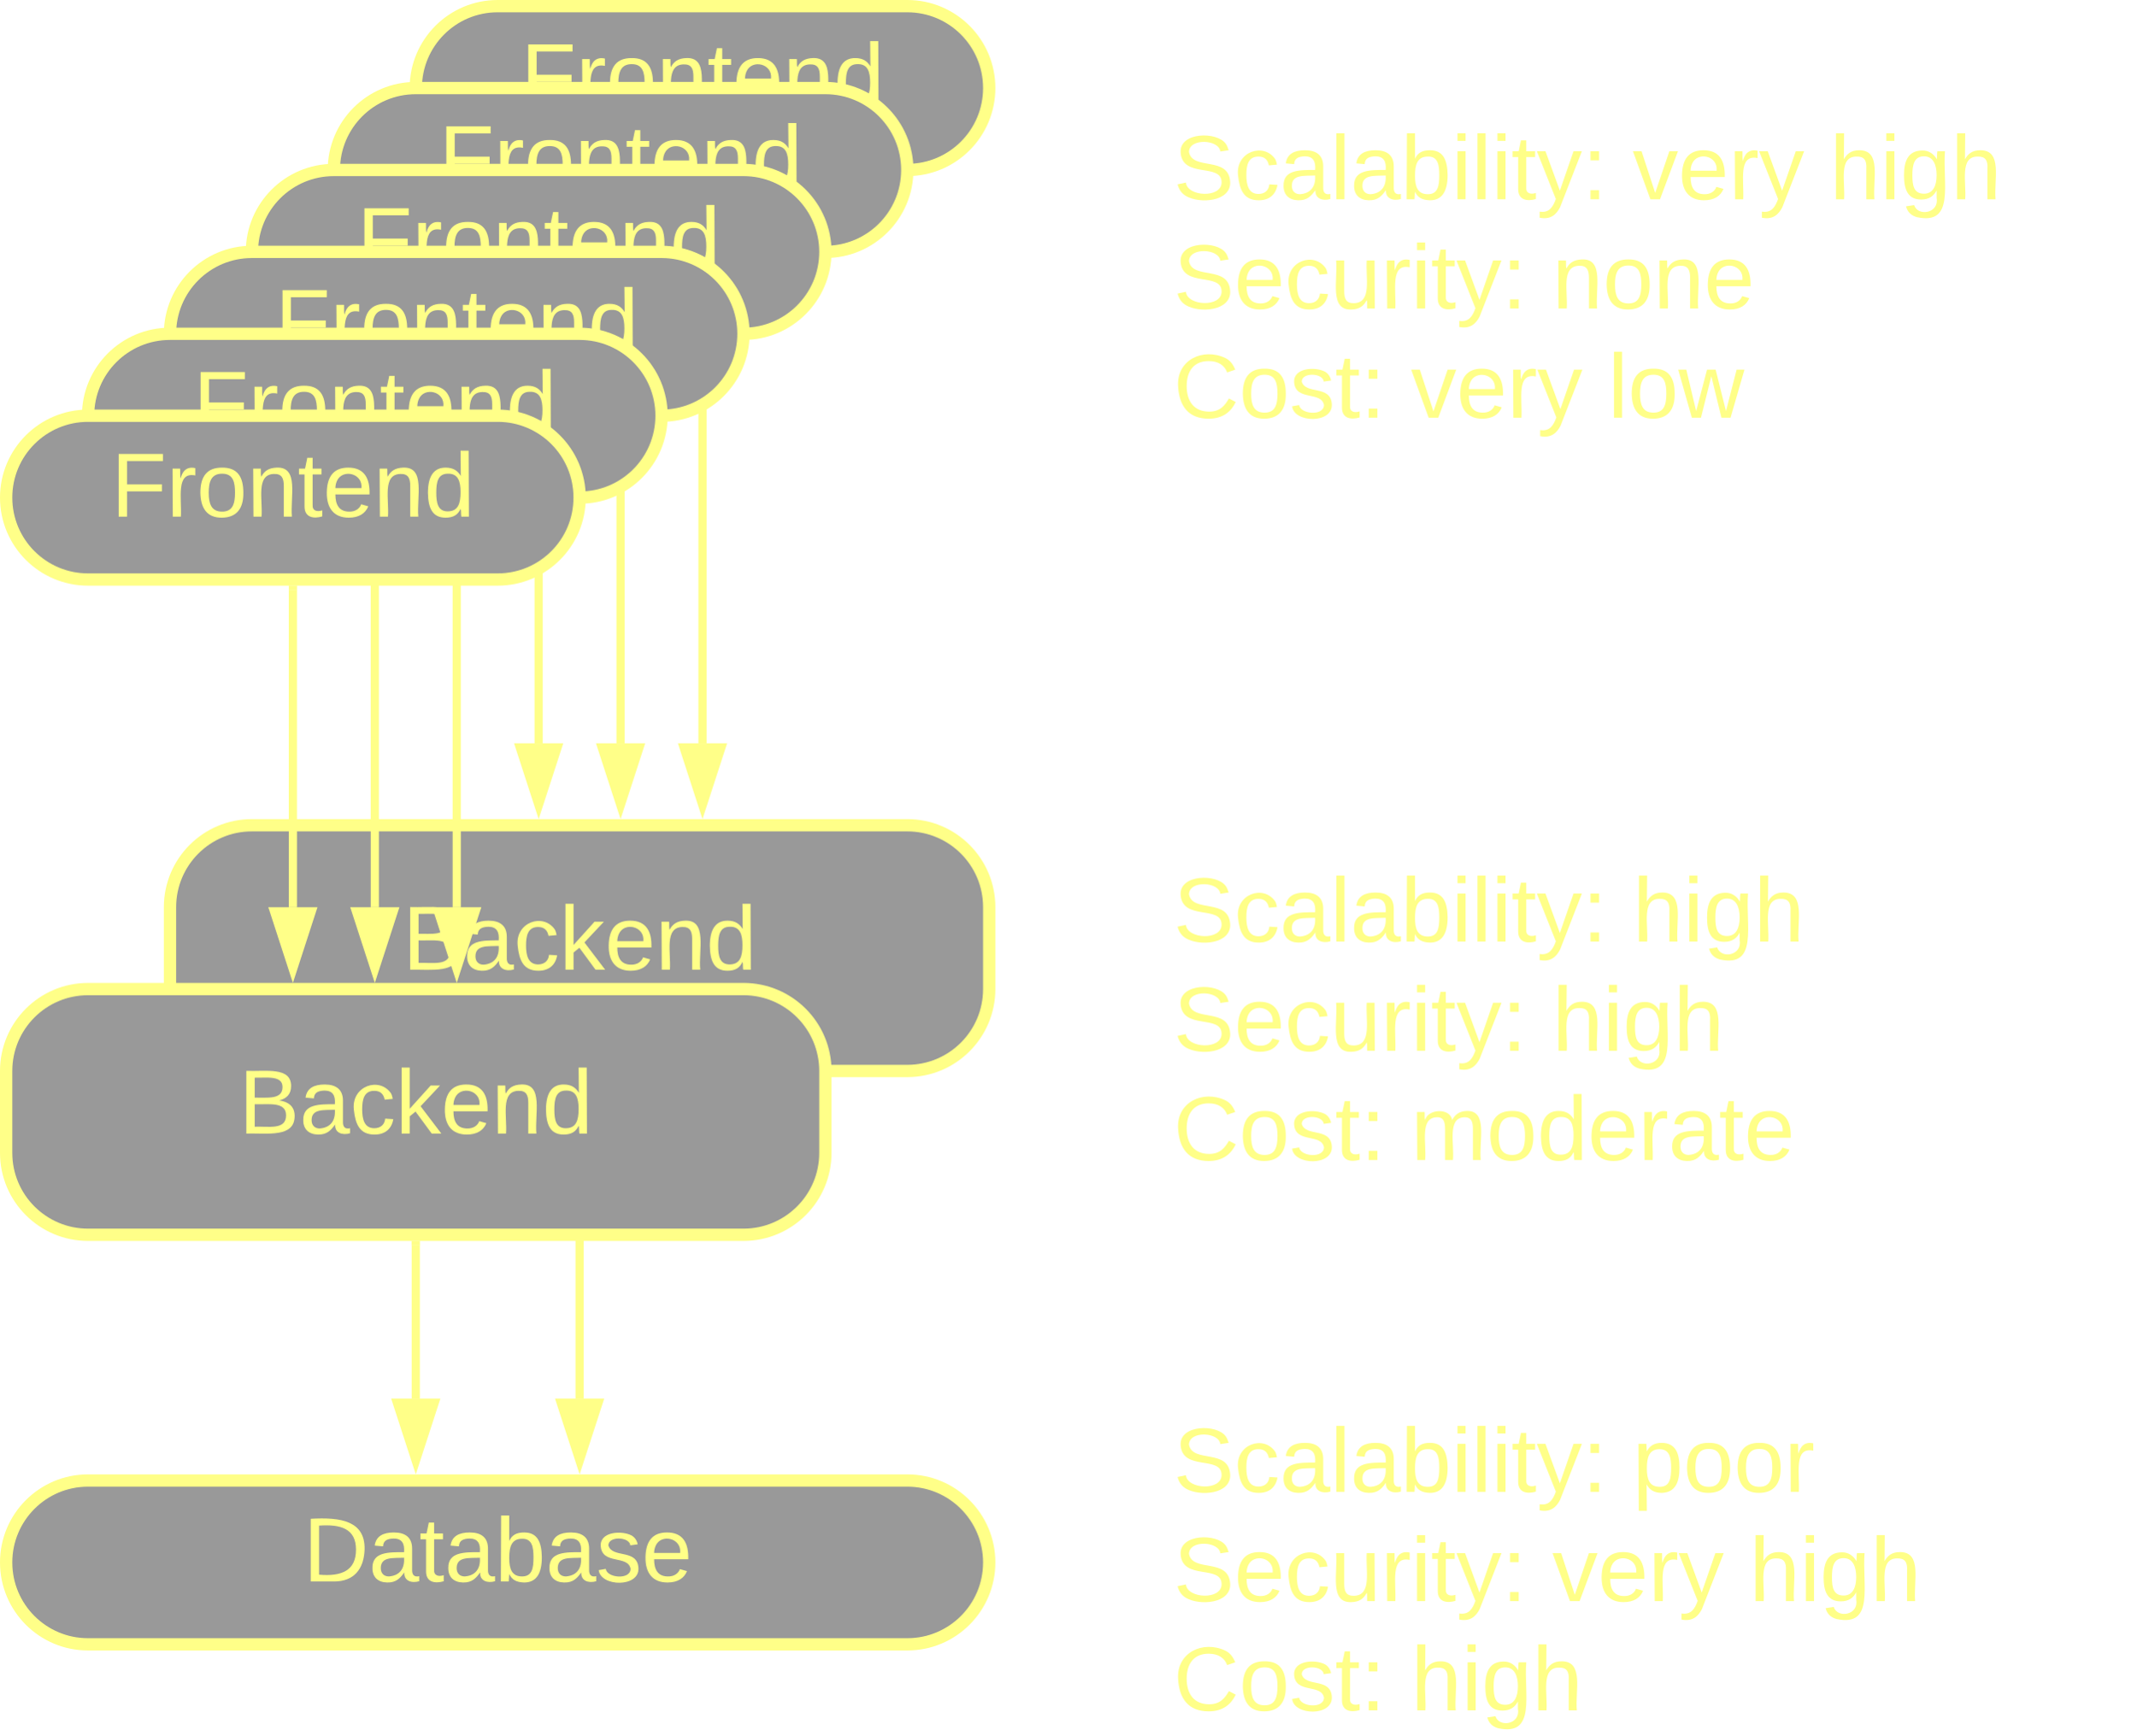
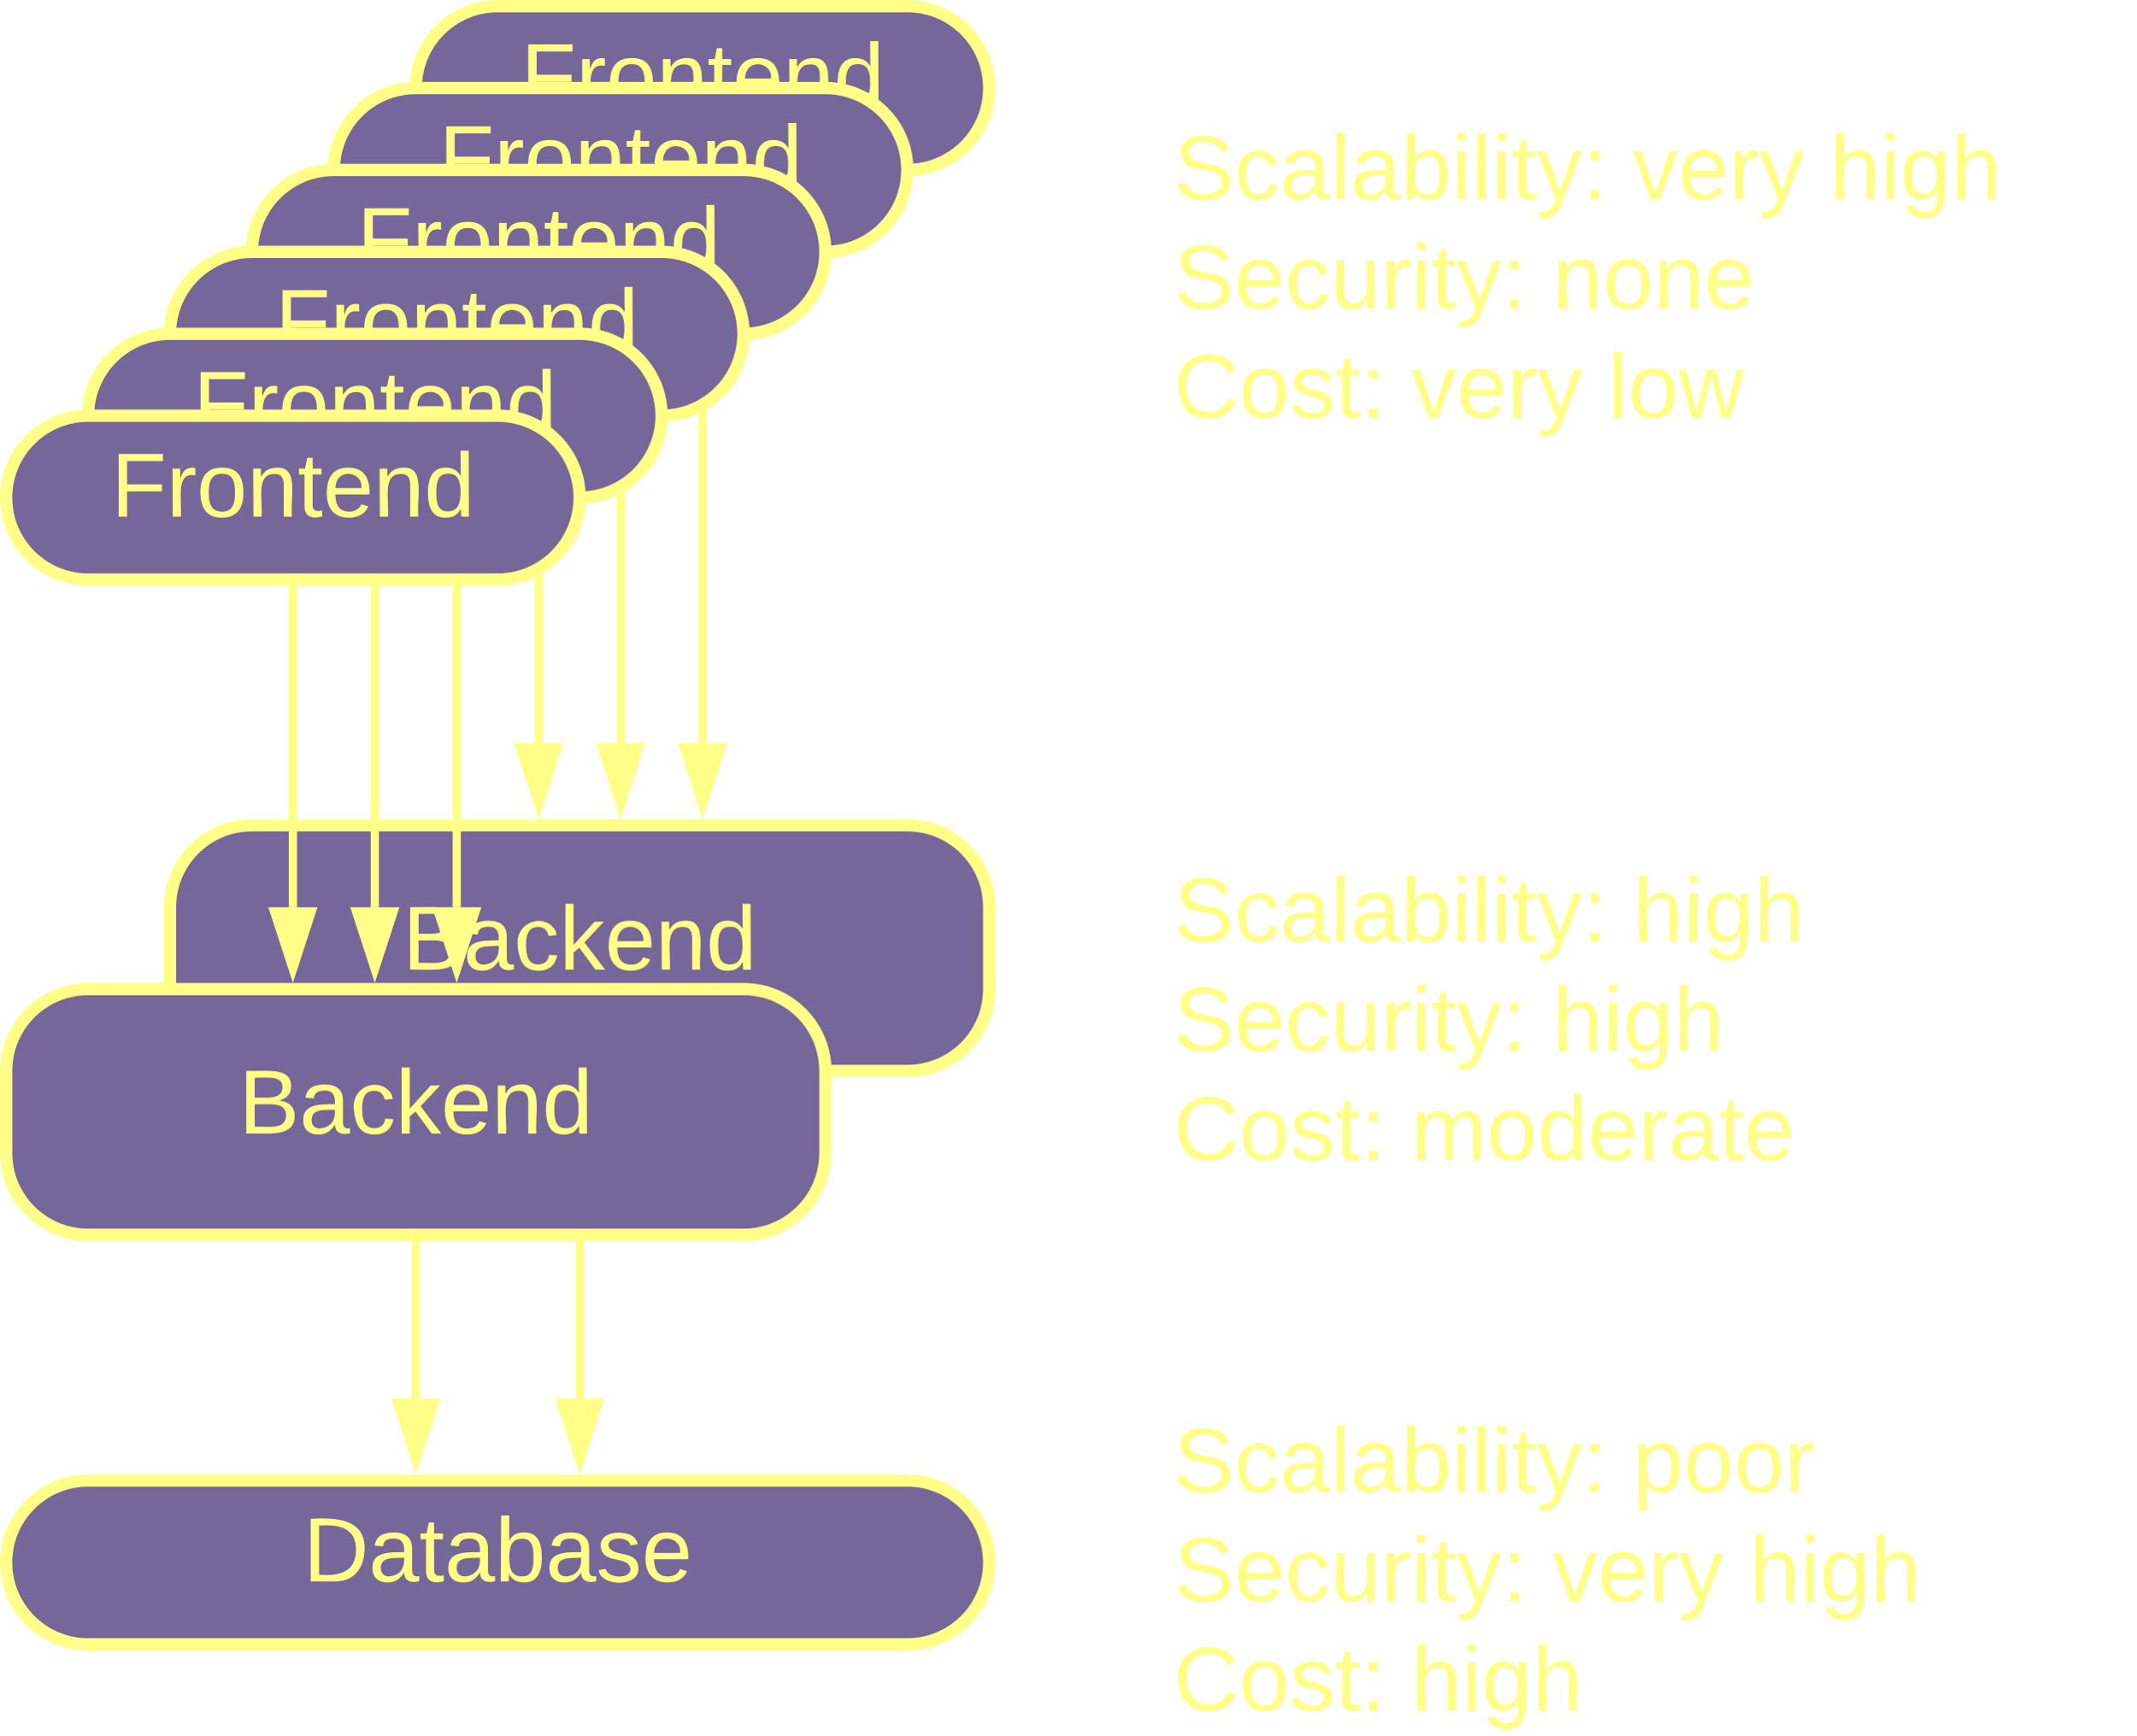
<svg xmlns="http://www.w3.org/2000/svg" xmlns:ns1="lucid" xmlns:xlink="http://www.w3.org/1999/xlink" width="521.5" height="423.83">
  <g transform="translate(-278.5 -418.5)" ns1:page-tab-id="0_0">
-     <path d="M320 640a20 20 0 0 1 20-20h160a20 20 0 0 1 20 20v20a20 20 0 0 1-20 20H340a20 20 0 0 1-20-20z" stroke="#ff8" stroke-width="3" fill="#999" />
+     <path d="M320 640a20 20 0 0 1 20-20h160a20 20 0 0 1 20 20v20a20 20 0 0 1-20 20H340a20 20 0 0 1-20-20z" stroke="#ff8" stroke-width="3" fill="#769" />
    <use xlink:href="#a" transform="matrix(1,0,0,1,325,625) translate(51.79012 30.27778)" />
    <path d="M350 640v-77.5" stroke="#ff8" stroke-width="2" fill="none" />
    <path d="M350 655.26L345.37 641h9.26z" stroke="#ff8" stroke-width="2" fill="#ff8" />
    <path d="M350.98 562.53h-1.96v-1.03h1.96z" stroke="#ff8" stroke-width=".05" fill="#ff8" />
    <path d="M370 640v-97.5" stroke="#ff8" stroke-width="2" fill="none" />
    <path d="M370 655.26L365.37 641h9.26z" stroke="#ff8" stroke-width="2" fill="#ff8" />
    <path d="M370.98 542.53h-1.96v-1.03h1.96z" stroke="#ff8" stroke-width=".05" fill="#ff8" />
    <path d="M390 640V522.5" stroke="#ff8" stroke-width="2" fill="none" />
    <path d="M390 655.26L385.37 641h9.26z" stroke="#ff8" stroke-width="2" fill="#ff8" />
    <path d="M390.98 522.53h-1.96v-1.03h1.96z" stroke="#ff8" stroke-width=".05" fill="#ff8" />
    <path d="M410 600v-97.5" stroke="#ff8" stroke-width="2" fill="none" />
    <path d="M410 615.26L405.37 601h9.26z" stroke="#ff8" stroke-width="2" fill="#ff8" />
    <path d="M410.98 502.53h-1.96v-1.03h1.96z" stroke="#ff8" stroke-width=".05" fill="#ff8" />
    <path d="M430 600V482.5" stroke="#ff8" stroke-width="2" fill="none" />
    <path d="M430 615.26L425.37 601h9.26z" stroke="#ff8" stroke-width="2" fill="#ff8" />
    <path d="M430.98 482.53h-1.96v-1.03h1.96z" stroke="#ff8" stroke-width=".05" fill="#ff8" />
    <path d="M450 600V462.5" stroke="#ff8" stroke-width="2" fill="none" />
    <path d="M450 615.26L445.37 601h9.26z" stroke="#ff8" stroke-width="2" fill="#ff8" />
    <path d="M450.98 462.53h-1.96v-1.03h1.96z" stroke="#ff8" stroke-width=".05" fill="#ff8" />
-     <path d="M280 800a20 20 0 0 1 20-20h200a20 20 0 0 1 20 20 20 20 0 0 1-20 20H300a20 20 0 0 1-20-20z" stroke="#ff8" stroke-width="3" fill="#999" />
+     <path d="M280 800a20 20 0 0 1 20-20h200a20 20 0 0 1 20 20 20 20 0 0 1-20 20H300a20 20 0 0 1-20-20z" stroke="#ff8" stroke-width="3" fill="#769" />
    <use xlink:href="#b" transform="matrix(1,0,0,1,285,785) translate(67.505 19.65278)" />
    <path d="M420 760v-77.5" stroke="#ff8" stroke-width="2" fill="none" />
    <path d="M420 775.26L415.37 761h9.26z" stroke="#ff8" stroke-width="2" fill="#ff8" />
    <path d="M420.98 682.53h-1.96v-1.03h1.96z" stroke="#ff8" stroke-width=".05" fill="#ff8" />
-     <path d="M280 680a20 20 0 0 1 20-20h160a20 20 0 0 1 20 20v20a20 20 0 0 1-20 20H300a20 20 0 0 1-20-20z" stroke="#ff8" stroke-width="3" fill="#999" />
+     <path d="M280 680a20 20 0 0 1 20-20h160a20 20 0 0 1 20 20v20a20 20 0 0 1-20 20H300a20 20 0 0 1-20-20z" stroke="#ff8" stroke-width="3" fill="#769" />
    <use xlink:href="#a" transform="matrix(1,0,0,1,285,665) translate(51.79012 30.27778)" />
    <path d="M380 760v-37.5" stroke="#ff8" stroke-width="2" fill="none" />
    <path d="M380 775.26L375.37 761h9.26z" stroke="#ff8" stroke-width="2" fill="#ff8" />
    <path d="M380.98 722.53h-1.96v-1.03h1.96z" stroke="#ff8" stroke-width=".05" fill="#ff8" />
-     <path d="M380 440a20 20 0 0 1 20-20h100a20 20 0 0 1 20 20 20 20 0 0 1-20 20H400a20 20 0 0 1-20-20z" stroke="#ff8" stroke-width="3" fill="#999" />
+     <path d="M380 440a20 20 0 0 1 20-20h100a20 20 0 0 1 20 20 20 20 0 0 1-20 20H400a20 20 0 0 1-20-20z" stroke="#ff8" stroke-width="3" fill="#769" />
    <use xlink:href="#c" transform="matrix(1,0,0,1,385,425) translate(20.62228 19.65278)" />
-     <path d="M360 460a20 20 0 0 1 20-20h100a20 20 0 0 1 20 20 20 20 0 0 1-20 20H380a20 20 0 0 1-20-20z" stroke="#ff8" stroke-width="3" fill="#999" />
+     <path d="M360 460a20 20 0 0 1 20-20h100a20 20 0 0 1 20 20 20 20 0 0 1-20 20H380a20 20 0 0 1-20-20z" stroke="#ff8" stroke-width="3" fill="#769" />
    <use xlink:href="#c" transform="matrix(1,0,0,1,365,445) translate(20.62228 19.65278)" />
-     <path d="M340 480a20 20 0 0 1 20-20h100a20 20 0 0 1 20 20 20 20 0 0 1-20 20H360a20 20 0 0 1-20-20z" stroke="#ff8" stroke-width="3" fill="#999" />
+     <path d="M340 480a20 20 0 0 1 20-20h100a20 20 0 0 1 20 20 20 20 0 0 1-20 20H360a20 20 0 0 1-20-20z" stroke="#ff8" stroke-width="3" fill="#769" />
    <use xlink:href="#c" transform="matrix(1,0,0,1,345,465) translate(20.62228 19.65278)" />
-     <path d="M320 500a20 20 0 0 1 20-20h100a20 20 0 0 1 20 20 20 20 0 0 1-20 20H340a20 20 0 0 1-20-20z" stroke="#ff8" stroke-width="3" fill="#999" />
+     <path d="M320 500a20 20 0 0 1 20-20h100a20 20 0 0 1 20 20 20 20 0 0 1-20 20H340a20 20 0 0 1-20-20z" stroke="#ff8" stroke-width="3" fill="#769" />
    <use xlink:href="#c" transform="matrix(1,0,0,1,325,485) translate(20.62228 19.65278)" />
-     <path d="M300 520a20 20 0 0 1 20-20h100a20 20 0 0 1 20 20 20 20 0 0 1-20 20H320a20 20 0 0 1-20-20z" stroke="#ff8" stroke-width="3" fill="#999" />
+     <path d="M300 520a20 20 0 0 1 20-20h100a20 20 0 0 1 20 20 20 20 0 0 1-20 20H320a20 20 0 0 1-20-20z" stroke="#ff8" stroke-width="3" fill="#769" />
    <use xlink:href="#c" transform="matrix(1,0,0,1,305,505) translate(20.62228 19.65278)" />
-     <path d="M280 540a20 20 0 0 1 20-20h100a20 20 0 0 1 20 20 20 20 0 0 1-20 20H300a20 20 0 0 1-20-20z" stroke="#ff8" stroke-width="3" fill="#999" />
+     <path d="M280 540a20 20 0 0 1 20-20h100a20 20 0 0 1 20 20 20 20 0 0 1-20 20H300a20 20 0 0 1-20-20z" stroke="#ff8" stroke-width="3" fill="#769" />
    <use xlink:href="#c" transform="matrix(1,0,0,1,285,525) translate(20.62228 19.65278)" />
    <path d="M560 426a6 6 0 0 1 6-6h228a6 6 0 0 1 6 6v128a6 6 0 0 1-6 6H566a6 6 0 0 1-6-6z" fill="#999" fill-opacity="0" />
    <use xlink:href="#d" transform="matrix(1,0,0,1,565,425) translate(0 42.15278)" />
    <use xlink:href="#e" transform="matrix(1,0,0,1,565,425) translate(112.0988 42.15278)" />
    <use xlink:href="#f" transform="matrix(1,0,0,1,565,425) translate(160.1852 42.15278)" />
    <use xlink:href="#g" transform="matrix(1,0,0,1,565,425) translate(0 68.81944)" />
    <use xlink:href="#h" transform="matrix(1,0,0,1,565,425) translate(92.46914 68.81944)" />
    <use xlink:href="#i" transform="matrix(1,0,0,1,565,425) translate(0 95.48611)" />
    <use xlink:href="#e" transform="matrix(1,0,0,1,565,425) translate(57.96296 95.48611)" />
    <use xlink:href="#j" transform="matrix(1,0,0,1,565,425) translate(106.0494 95.48611)" />
    <path d="M560 626a6 6 0 0 1 6-6h228a6 6 0 0 1 6 6v88a6 6 0 0 1-6 6H566a6 6 0 0 1-6-6z" fill="#999" fill-opacity="0" />
    <g>
-       <use xlink:href="#d" transform="matrix(1,0,0,1,565,625) translate(0 23.40278)" />
-       <use xlink:href="#f" transform="matrix(1,0,0,1,565,625) translate(112.0988 23.40278)" />
-       <use xlink:href="#g" transform="matrix(1,0,0,1,565,625) translate(0 50.06944)" />
-       <use xlink:href="#f" transform="matrix(1,0,0,1,565,625) translate(92.46914 50.06944)" />
-       <use xlink:href="#i" transform="matrix(1,0,0,1,565,625) translate(0 76.73611)" />
-       <use xlink:href="#k" transform="matrix(1,0,0,1,565,625) translate(57.96296 76.73611)" />
+       <use xlink:href="#k" transform="matrix(1,0,0,1,565,625) translate(0 23.40278)" />
+       <use xlink:href="#l" transform="matrix(1,0,0,1,565,625) translate(112.0988 23.40278)" />
+       <use xlink:href="#m" transform="matrix(1,0,0,1,565,625) translate(0 50.06944)" />
+       <use xlink:href="#l" transform="matrix(1,0,0,1,565,625) translate(92.46914 50.06944)" />
+       <use xlink:href="#n" transform="matrix(1,0,0,1,565,625) translate(0 76.73611)" />
+       <use xlink:href="#o" transform="matrix(1,0,0,1,565,625) translate(57.96296 76.73611)" />
    </g>
    <path d="M560 766a6 6 0 0 1 6-6h228a6 6 0 0 1 6 6v68a6 6 0 0 1-6 6H566a6 6 0 0 1-6-6z" fill="#999" fill-opacity="0" />
    <g>
-       <use xlink:href="#d" transform="matrix(1,0,0,1,565,765) translate(0 17.77778)" />
-       <use xlink:href="#l" transform="matrix(1,0,0,1,565,765) translate(112.0988 17.77778)" />
-       <use xlink:href="#g" transform="matrix(1,0,0,1,565,765) translate(0 44.44444)" />
-       <use xlink:href="#e" transform="matrix(1,0,0,1,565,765) translate(92.46914 44.44444)" />
-       <use xlink:href="#f" transform="matrix(1,0,0,1,565,765) translate(140.5556 44.44444)" />
-       <use xlink:href="#i" transform="matrix(1,0,0,1,565,765) translate(0 71.11111)" />
-       <use xlink:href="#m" transform="matrix(1,0,0,1,565,765) translate(57.96296 71.11111)" />
+       <use xlink:href="#k" transform="matrix(1,0,0,1,565,765) translate(0 17.77778)" />
+       <use xlink:href="#p" transform="matrix(1,0,0,1,565,765) translate(112.0988 17.77778)" />
+       <use xlink:href="#m" transform="matrix(1,0,0,1,565,765) translate(0 44.44444)" />
+       <use xlink:href="#q" transform="matrix(1,0,0,1,565,765) translate(92.46914 44.44444)" />
+       <use xlink:href="#l" transform="matrix(1,0,0,1,565,765) translate(140.5556 44.44444)" />
+       <use xlink:href="#n" transform="matrix(1,0,0,1,565,765) translate(0 71.11111)" />
+       <use xlink:href="#r" transform="matrix(1,0,0,1,565,765) translate(57.96296 71.11111)" />
    </g>
    <defs>
-       <path d="M160-131c35 5 61 23 61 61C221 17 115-2 30 0v-248c76 3 177-17 177 60 0 33-19 50-47 57zm-97-11c50-1 110 9 110-42 0-47-63-36-110-37v79zm0 115c55-2 124 14 124-45 0-56-70-42-124-44v89" id="n" fill="#ff8" />
-       <path d="M141-36C126-15 110 5 73 4 37 3 15-17 15-53c-1-64 63-63 125-63 3-35-9-54-41-54-24 1-41 7-42 31l-33-3c5-37 33-52 76-52 45 0 72 20 72 64v82c-1 20 7 32 28 27v20c-31 9-61-2-59-35zM48-53c0 20 12 33 32 33 41-3 63-29 60-74-43 2-92-5-92 41" id="o" fill="#ff8" />
-       <path d="M96-169c-40 0-48 33-48 73s9 75 48 75c24 0 41-14 43-38l32 2c-6 37-31 61-74 61-59 0-76-41-82-99-10-93 101-131 147-64 4 7 5 14 7 22l-32 3c-4-21-16-35-41-35" id="p" fill="#ff8" />
-       <path d="M143 0L79-87 56-68V0H24v-261h32v163l83-92h37l-77 82L181 0h-38" id="q" fill="#ff8" />
-       <path d="M100-194c63 0 86 42 84 106H49c0 40 14 67 53 68 26 1 43-12 49-29l28 8c-11 28-37 45-77 45C44 4 14-33 15-96c1-61 26-98 85-98zm52 81c6-60-76-77-97-28-3 7-6 17-6 28h103" id="r" fill="#ff8" />
-       <path d="M117-194c89-4 53 116 60 194h-32v-121c0-31-8-49-39-48C34-167 62-67 57 0H25l-1-190h30c1 10-1 24 2 32 11-22 29-35 61-36" id="s" fill="#ff8" />
-       <path d="M85-194c31 0 48 13 60 33l-1-100h32l1 261h-30c-2-10 0-23-3-31C134-8 116 4 85 4 32 4 16-35 15-94c0-66 23-100 70-100zm9 24c-40 0-46 34-46 75 0 40 6 74 45 74 42 0 51-32 51-76 0-42-9-74-50-73" id="t" fill="#ff8" />
+       <path d="M160-131c35 5 61 23 61 61C221 17 115-2 30 0v-248c76 3 177-17 177 60 0 33-19 50-47 57zm-97-11c50-1 110 9 110-42 0-47-63-36-110-37v79zm0 115c55-2 124 14 124-45 0-56-70-42-124-44v89" id="s" fill="#ff8" />
+       <path d="M141-36C126-15 110 5 73 4 37 3 15-17 15-53c-1-64 63-63 125-63 3-35-9-54-41-54-24 1-41 7-42 31l-33-3c5-37 33-52 76-52 45 0 72 20 72 64v82c-1 20 7 32 28 27v20c-31 9-61-2-59-35zM48-53c0 20 12 33 32 33 41-3 63-29 60-74-43 2-92-5-92 41" id="t" fill="#ff8" />
+       <path d="M96-169c-40 0-48 33-48 73s9 75 48 75c24 0 41-14 43-38l32 2c-6 37-31 61-74 61-59 0-76-41-82-99-10-93 101-131 147-64 4 7 5 14 7 22l-32 3c-4-21-16-35-41-35" id="u" fill="#ff8" />
+       <path d="M143 0L79-87 56-68V0H24v-261h32v163l83-92h37l-77 82L181 0h-38" id="v" fill="#ff8" />
+       <path d="M100-194c63 0 86 42 84 106H49c0 40 14 67 53 68 26 1 43-12 49-29l28 8c-11 28-37 45-77 45C44 4 14-33 15-96c1-61 26-98 85-98zm52 81c6-60-76-77-97-28-3 7-6 17-6 28h103" id="w" fill="#ff8" />
+       <path d="M117-194c89-4 53 116 60 194h-32v-121c0-31-8-49-39-48C34-167 62-67 57 0H25l-1-190h30c1 10-1 24 2 32 11-22 29-35 61-36" id="x" fill="#ff8" />
+       <path d="M85-194c31 0 48 13 60 33l-1-100h32l1 261h-30c-2-10 0-23-3-31C134-8 116 4 85 4 32 4 16-35 15-94c0-66 23-100 70-100zm9 24c-40 0-46 34-46 75 0 40 6 74 45 74 42 0 51-32 51-76 0-42-9-74-50-73" id="y" fill="#ff8" />
      <g id="a">
-         <use transform="matrix(0.0617284,0,0,0.0617284,0,0)" xlink:href="#n" />
-         <use transform="matrix(0.0617284,0,0,0.0617284,14.81481,0)" xlink:href="#o" />
-         <use transform="matrix(0.0617284,0,0,0.0617284,27.16049,0)" xlink:href="#p" />
-         <use transform="matrix(0.0617284,0,0,0.0617284,38.2716,0)" xlink:href="#q" />
-         <use transform="matrix(0.0617284,0,0,0.0617284,49.38272,0)" xlink:href="#r" />
-         <use transform="matrix(0.0617284,0,0,0.0617284,61.7284,0)" xlink:href="#s" />
-         <use transform="matrix(0.0617284,0,0,0.0617284,74.07407,0)" xlink:href="#t" />
-       </g>
-       <path d="M30-248c118-7 216 8 213 122C240-48 200 0 122 0H30v-248zM63-27c89 8 146-16 146-99s-60-101-146-95v194" id="u" fill="#ff8" />
-       <path d="M59-47c-2 24 18 29 38 22v24C64 9 27 4 27-40v-127H5v-23h24l9-43h21v43h35v23H59v120" id="v" fill="#ff8" />
-       <path d="M115-194c53 0 69 39 70 98 0 66-23 100-70 100C84 3 66-7 56-30L54 0H23l1-261h32v101c10-23 28-34 59-34zm-8 174c40 0 45-34 45-75 0-40-5-75-45-74-42 0-51 32-51 76 0 43 10 73 51 73" id="w" fill="#ff8" />
-       <path d="M135-143c-3-34-86-38-87 0 15 53 115 12 119 90S17 21 10-45l28-5c4 36 97 45 98 0-10-56-113-15-118-90-4-57 82-63 122-42 12 7 21 19 24 35" id="x" fill="#ff8" />
+         <use transform="matrix(0.0617284,0,0,0.0617284,0,0)" xlink:href="#s" />
+         <use transform="matrix(0.0617284,0,0,0.0617284,14.81481,0)" xlink:href="#t" />
+         <use transform="matrix(0.0617284,0,0,0.0617284,27.16049,0)" xlink:href="#u" />
+         <use transform="matrix(0.0617284,0,0,0.0617284,38.2716,0)" xlink:href="#v" />
+         <use transform="matrix(0.0617284,0,0,0.0617284,49.38272,0)" xlink:href="#w" />
+         <use transform="matrix(0.0617284,0,0,0.0617284,61.7284,0)" xlink:href="#x" />
+         <use transform="matrix(0.0617284,0,0,0.0617284,74.07407,0)" xlink:href="#y" />
+       </g>
+       <path d="M30-248c118-7 216 8 213 122C240-48 200 0 122 0H30v-248zM63-27c89 8 146-16 146-99s-60-101-146-95v194" id="z" fill="#ff8" />
+       <path d="M59-47c-2 24 18 29 38 22v24C64 9 27 4 27-40v-127H5v-23h24l9-43h21v43h35v23H59v120" id="A" fill="#ff8" />
+       <path d="M115-194c53 0 69 39 70 98 0 66-23 100-70 100C84 3 66-7 56-30L54 0H23l1-261h32v101c10-23 28-34 59-34zm-8 174c40 0 45-34 45-75 0-40-5-75-45-74-42 0-51 32-51 76 0 43 10 73 51 73" id="B" fill="#ff8" />
+       <path d="M135-143c-3-34-86-38-87 0 15 53 115 12 119 90S17 21 10-45l28-5c4 36 97 45 98 0-10-56-113-15-118-90-4-57 82-63 122-42 12 7 21 19 24 35" id="C" fill="#ff8" />
      <g id="b">
-         <use transform="matrix(0.0617284,0,0,0.0617284,0,0)" xlink:href="#u" />
-         <use transform="matrix(0.0617284,0,0,0.0617284,15.98765,0)" xlink:href="#o" />
-         <use transform="matrix(0.0617284,0,0,0.0617284,28.33333,0)" xlink:href="#v" />
-         <use transform="matrix(0.0617284,0,0,0.0617284,34.50617,0)" xlink:href="#o" />
-         <use transform="matrix(0.0617284,0,0,0.0617284,46.85185,0)" xlink:href="#w" />
-         <use transform="matrix(0.0617284,0,0,0.0617284,59.19753,0)" xlink:href="#o" />
-         <use transform="matrix(0.0617284,0,0,0.0617284,71.54321,0)" xlink:href="#x" />
-         <use transform="matrix(0.0617284,0,0,0.0617284,82.65432,0)" xlink:href="#r" />
-       </g>
-       <path d="M63-220v92h138v28H63V0H30v-248h175v28H63" id="y" fill="#ff8" />
-       <path d="M114-163C36-179 61-72 57 0H25l-1-190h30c1 12-1 29 2 39 6-27 23-49 58-41v29" id="z" fill="#ff8" />
-       <path d="M100-194c62-1 85 37 85 99 1 63-27 99-86 99S16-35 15-95c0-66 28-99 85-99zM99-20c44 1 53-31 53-75 0-43-8-75-51-75s-53 32-53 75 10 74 51 75" id="A" fill="#ff8" />
+         <use transform="matrix(0.0617284,0,0,0.0617284,0,0)" xlink:href="#z" />
+         <use transform="matrix(0.0617284,0,0,0.0617284,15.98765,0)" xlink:href="#t" />
+         <use transform="matrix(0.0617284,0,0,0.0617284,28.33333,0)" xlink:href="#A" />
+         <use transform="matrix(0.0617284,0,0,0.0617284,34.50617,0)" xlink:href="#t" />
+         <use transform="matrix(0.0617284,0,0,0.0617284,46.85185,0)" xlink:href="#B" />
+         <use transform="matrix(0.0617284,0,0,0.0617284,59.19753,0)" xlink:href="#t" />
+         <use transform="matrix(0.0617284,0,0,0.0617284,71.54321,0)" xlink:href="#C" />
+         <use transform="matrix(0.0617284,0,0,0.0617284,82.65432,0)" xlink:href="#w" />
+       </g>
+       <path d="M63-220v92h138v28H63V0H30v-248h175v28H63" id="D" fill="#ff8" />
+       <path d="M114-163C36-179 61-72 57 0H25l-1-190h30c1 12-1 29 2 39 6-27 23-49 58-41v29" id="E" fill="#ff8" />
+       <path d="M100-194c62-1 85 37 85 99 1 63-27 99-86 99S16-35 15-95c0-66 28-99 85-99zM99-20c44 1 53-31 53-75 0-43-8-75-51-75s-53 32-53 75 10 74 51 75" id="F" fill="#ff8" />
      <g id="c">
-         <use transform="matrix(0.0617284,0,0,0.0617284,0,0)" xlink:href="#y" />
-         <use transform="matrix(0.0617284,0,0,0.0617284,13.51852,0)" xlink:href="#z" />
-         <use transform="matrix(0.0617284,0,0,0.0617284,20.8642,0)" xlink:href="#A" />
-         <use transform="matrix(0.0617284,0,0,0.0617284,33.20988,0)" xlink:href="#s" />
-         <use transform="matrix(0.0617284,0,0,0.0617284,45.55556,0)" xlink:href="#v" />
-         <use transform="matrix(0.0617284,0,0,0.0617284,51.7284,0)" xlink:href="#r" />
-         <use transform="matrix(0.0617284,0,0,0.0617284,64.07407,0)" xlink:href="#s" />
-         <use transform="matrix(0.0617284,0,0,0.0617284,76.41975,0)" xlink:href="#t" />
-       </g>
-       <path d="M185-189c-5-48-123-54-124 2 14 75 158 14 163 119 3 78-121 87-175 55-17-10-28-26-33-46l33-7c5 56 141 63 141-1 0-78-155-14-162-118-5-82 145-84 179-34 5 7 8 16 11 25" id="B" fill="#ff8" />
-       <path d="M24 0v-261h32V0H24" id="C" fill="#ff8" />
-       <path d="M24-231v-30h32v30H24zM24 0v-190h32V0H24" id="D" fill="#ff8" />
-       <path d="M179-190L93 31C79 59 56 82 12 73V49c39 6 53-20 64-50L1-190h34L92-34l54-156h33" id="E" fill="#ff8" />
-       <path d="M33-154v-36h34v36H33zM33 0v-36h34V0H33" id="F" fill="#ff8" />
+         <use transform="matrix(0.0617284,0,0,0.0617284,0,0)" xlink:href="#D" />
+         <use transform="matrix(0.0617284,0,0,0.0617284,13.51852,0)" xlink:href="#E" />
+         <use transform="matrix(0.0617284,0,0,0.0617284,20.8642,0)" xlink:href="#F" />
+         <use transform="matrix(0.0617284,0,0,0.0617284,33.20988,0)" xlink:href="#x" />
+         <use transform="matrix(0.0617284,0,0,0.0617284,45.55556,0)" xlink:href="#A" />
+         <use transform="matrix(0.0617284,0,0,0.0617284,51.7284,0)" xlink:href="#w" />
+         <use transform="matrix(0.0617284,0,0,0.0617284,64.07407,0)" xlink:href="#x" />
+         <use transform="matrix(0.0617284,0,0,0.0617284,76.41975,0)" xlink:href="#y" />
+       </g>
+       <path d="M185-189c-5-48-123-54-124 2 14 75 158 14 163 119 3 78-121 87-175 55-17-10-28-26-33-46l33-7c5 56 141 63 141-1 0-78-155-14-162-118-5-82 145-84 179-34 5 7 8 16 11 25" id="G" fill="#ff8" />
+       <path d="M24 0v-261h32V0H24" id="H" fill="#ff8" />
+       <path d="M24-231v-30h32v30H24zM24 0v-190h32V0H24" id="I" fill="#ff8" />
+       <path d="M179-190L93 31C79 59 56 82 12 73V49c39 6 53-20 64-50L1-190h34L92-34l54-156h33" id="J" fill="#ff8" />
+       <path d="M33-154v-36h34v36H33zM33 0v-36h34V0H33" id="K" fill="#ff8" />
      <g id="d">
-         <use transform="matrix(0.0617284,0,0,0.0617284,0,0)" xlink:href="#B" />
-         <use transform="matrix(0.0617284,0,0,0.0617284,14.81481,0)" xlink:href="#p" />
-         <use transform="matrix(0.0617284,0,0,0.0617284,25.92593,0)" xlink:href="#o" />
-         <use transform="matrix(0.0617284,0,0,0.0617284,38.2716,0)" xlink:href="#C" />
-         <use transform="matrix(0.0617284,0,0,0.0617284,43.14815,0)" xlink:href="#o" />
-         <use transform="matrix(0.0617284,0,0,0.0617284,55.49383,0)" xlink:href="#w" />
-         <use transform="matrix(0.0617284,0,0,0.0617284,67.83951,0)" xlink:href="#D" />
-         <use transform="matrix(0.0617284,0,0,0.0617284,72.71605,0)" xlink:href="#C" />
-         <use transform="matrix(0.0617284,0,0,0.0617284,77.59259,0)" xlink:href="#D" />
-         <use transform="matrix(0.0617284,0,0,0.0617284,82.46914,0)" xlink:href="#v" />
-         <use transform="matrix(0.0617284,0,0,0.0617284,88.64198,0)" xlink:href="#E" />
-         <use transform="matrix(0.0617284,0,0,0.0617284,99.75309,0)" xlink:href="#F" />
-       </g>
-       <path d="M108 0H70L1-190h34L89-25l56-165h34" id="G" fill="#ff8" />
+         <use transform="matrix(0.0617284,0,0,0.0617284,0,0)" xlink:href="#G" />
+         <use transform="matrix(0.0617284,0,0,0.0617284,14.81481,0)" xlink:href="#u" />
+         <use transform="matrix(0.0617284,0,0,0.0617284,25.92593,0)" xlink:href="#t" />
+         <use transform="matrix(0.0617284,0,0,0.0617284,38.2716,0)" xlink:href="#H" />
+         <use transform="matrix(0.0617284,0,0,0.0617284,43.14815,0)" xlink:href="#t" />
+         <use transform="matrix(0.0617284,0,0,0.0617284,55.49383,0)" xlink:href="#B" />
+         <use transform="matrix(0.0617284,0,0,0.0617284,67.83951,0)" xlink:href="#I" />
+         <use transform="matrix(0.0617284,0,0,0.0617284,72.71605,0)" xlink:href="#H" />
+         <use transform="matrix(0.0617284,0,0,0.0617284,77.59259,0)" xlink:href="#I" />
+         <use transform="matrix(0.0617284,0,0,0.0617284,82.46914,0)" xlink:href="#A" />
+         <use transform="matrix(0.0617284,0,0,0.0617284,88.64198,0)" xlink:href="#J" />
+         <use transform="matrix(0.0617284,0,0,0.0617284,99.75309,0)" xlink:href="#K" />
+       </g>
+       <path d="M108 0H70L1-190h34L89-25l56-165h34" id="L" fill="#ff8" />
      <g id="e">
-         <use transform="matrix(0.0617284,0,0,0.0617284,0,0)" xlink:href="#G" />
-         <use transform="matrix(0.0617284,0,0,0.0617284,11.11111,0)" xlink:href="#r" />
-         <use transform="matrix(0.0617284,0,0,0.0617284,23.45679,0)" xlink:href="#z" />
-         <use transform="matrix(0.0617284,0,0,0.0617284,30.80247,0)" xlink:href="#E" />
-       </g>
-       <path d="M106-169C34-169 62-67 57 0H25v-261h32l-1 103c12-21 28-36 61-36 89 0 53 116 60 194h-32v-121c2-32-8-49-39-48" id="H" fill="#ff8" />
-       <path d="M177-190C167-65 218 103 67 71c-23-6-38-20-44-43l32-5c15 47 100 32 89-28v-30C133-14 115 1 83 1 29 1 15-40 15-95c0-56 16-97 71-98 29-1 48 16 59 35 1-10 0-23 2-32h30zM94-22c36 0 50-32 50-73 0-42-14-75-50-75-39 0-46 34-46 75s6 73 46 73" id="I" fill="#ff8" />
+         <use transform="matrix(0.0617284,0,0,0.0617284,0,0)" xlink:href="#L" />
+         <use transform="matrix(0.0617284,0,0,0.0617284,11.11111,0)" xlink:href="#w" />
+         <use transform="matrix(0.0617284,0,0,0.0617284,23.45679,0)" xlink:href="#E" />
+         <use transform="matrix(0.0617284,0,0,0.0617284,30.80247,0)" xlink:href="#J" />
+       </g>
+       <path d="M106-169C34-169 62-67 57 0H25v-261h32l-1 103c12-21 28-36 61-36 89 0 53 116 60 194h-32v-121c2-32-8-49-39-48" id="M" fill="#ff8" />
+       <path d="M177-190C167-65 218 103 67 71c-23-6-38-20-44-43l32-5c15 47 100 32 89-28v-30C133-14 115 1 83 1 29 1 15-40 15-95c0-56 16-97 71-98 29-1 48 16 59 35 1-10 0-23 2-32h30zM94-22c36 0 50-32 50-73 0-42-14-75-50-75-39 0-46 34-46 75s6 73 46 73" id="N" fill="#ff8" />
      <g id="f">
+         <use transform="matrix(0.0617284,0,0,0.0617284,0,0)" xlink:href="#M" />
+         <use transform="matrix(0.0617284,0,0,0.0617284,12.34568,0)" xlink:href="#I" />
+         <use transform="matrix(0.0617284,0,0,0.0617284,17.22222,0)" xlink:href="#N" />
+         <use transform="matrix(0.0617284,0,0,0.0617284,29.5679,0)" xlink:href="#M" />
+       </g>
+       <path d="M84 4C-5 8 30-112 23-190h32v120c0 31 7 50 39 49 72-2 45-101 50-169h31l1 190h-30c-1-10 1-25-2-33-11 22-28 36-60 37" id="O" fill="#ff8" />
+       <g id="g">
+         <use transform="matrix(0.0617284,0,0,0.0617284,0,0)" xlink:href="#G" />
+         <use transform="matrix(0.0617284,0,0,0.0617284,14.81481,0)" xlink:href="#w" />
+         <use transform="matrix(0.0617284,0,0,0.0617284,27.16049,0)" xlink:href="#u" />
+         <use transform="matrix(0.0617284,0,0,0.0617284,38.2716,0)" xlink:href="#O" />
+         <use transform="matrix(0.0617284,0,0,0.0617284,50.61728,0)" xlink:href="#E" />
+         <use transform="matrix(0.0617284,0,0,0.0617284,57.96296,0)" xlink:href="#I" />
+         <use transform="matrix(0.0617284,0,0,0.0617284,62.83951,0)" xlink:href="#A" />
+         <use transform="matrix(0.0617284,0,0,0.0617284,69.01235,0)" xlink:href="#J" />
+         <use transform="matrix(0.0617284,0,0,0.0617284,80.12346,0)" xlink:href="#K" />
+       </g>
+       <g id="h">
+         <use transform="matrix(0.0617284,0,0,0.0617284,0,0)" xlink:href="#x" />
+         <use transform="matrix(0.0617284,0,0,0.0617284,12.34568,0)" xlink:href="#F" />
+         <use transform="matrix(0.0617284,0,0,0.0617284,24.69136,0)" xlink:href="#x" />
+         <use transform="matrix(0.0617284,0,0,0.0617284,37.03704,0)" xlink:href="#w" />
+       </g>
+       <path d="M212-179c-10-28-35-45-73-45-59 0-87 40-87 99 0 60 29 101 89 101 43 0 62-24 78-52l27 14C228-24 195 4 139 4 59 4 22-46 18-125c-6-104 99-153 187-111 19 9 31 26 39 46" id="P" fill="#ff8" />
+       <g id="i">
+         <use transform="matrix(0.0617284,0,0,0.0617284,0,0)" xlink:href="#P" />
+         <use transform="matrix(0.0617284,0,0,0.0617284,15.98765,0)" xlink:href="#F" />
+         <use transform="matrix(0.0617284,0,0,0.0617284,28.33333,0)" xlink:href="#C" />
+         <use transform="matrix(0.0617284,0,0,0.0617284,39.44444,0)" xlink:href="#A" />
+         <use transform="matrix(0.0617284,0,0,0.0617284,45.61728,0)" xlink:href="#K" />
+       </g>
+       <path d="M206 0h-36l-40-164L89 0H53L-1-190h32L70-26l43-164h34l41 164 42-164h31" id="Q" fill="#ff8" />
+       <g id="j">
        <use transform="matrix(0.0617284,0,0,0.0617284,0,0)" xlink:href="#H" />
-         <use transform="matrix(0.0617284,0,0,0.0617284,12.34568,0)" xlink:href="#D" />
-         <use transform="matrix(0.0617284,0,0,0.0617284,17.22222,0)" xlink:href="#I" />
-         <use transform="matrix(0.0617284,0,0,0.0617284,29.5679,0)" xlink:href="#H" />
-       </g>
-       <path d="M84 4C-5 8 30-112 23-190h32v120c0 31 7 50 39 49 72-2 45-101 50-169h31l1 190h-30c-1-10 1-25-2-33-11 22-28 36-60 37" id="J" fill="#ff8" />
-       <g id="g">
-         <use transform="matrix(0.0617284,0,0,0.0617284,0,0)" xlink:href="#B" />
-         <use transform="matrix(0.0617284,0,0,0.0617284,14.81481,0)" xlink:href="#r" />
-         <use transform="matrix(0.0617284,0,0,0.0617284,27.16049,0)" xlink:href="#p" />
-         <use transform="matrix(0.0617284,0,0,0.0617284,38.2716,0)" xlink:href="#J" />
-         <use transform="matrix(0.0617284,0,0,0.0617284,50.61728,0)" xlink:href="#z" />
-         <use transform="matrix(0.0617284,0,0,0.0617284,57.96296,0)" xlink:href="#D" />
-         <use transform="matrix(0.0617284,0,0,0.0617284,62.83951,0)" xlink:href="#v" />
-         <use transform="matrix(0.0617284,0,0,0.0617284,69.01235,0)" xlink:href="#E" />
-         <use transform="matrix(0.0617284,0,0,0.0617284,80.12346,0)" xlink:href="#F" />
-       </g>
-       <g id="h">
-         <use transform="matrix(0.0617284,0,0,0.0617284,0,0)" xlink:href="#s" />
-         <use transform="matrix(0.0617284,0,0,0.0617284,12.34568,0)" xlink:href="#A" />
-         <use transform="matrix(0.0617284,0,0,0.0617284,24.69136,0)" xlink:href="#s" />
-         <use transform="matrix(0.0617284,0,0,0.0617284,37.03704,0)" xlink:href="#r" />
-       </g>
-       <path d="M212-179c-10-28-35-45-73-45-59 0-87 40-87 99 0 60 29 101 89 101 43 0 62-24 78-52l27 14C228-24 195 4 139 4 59 4 22-46 18-125c-6-104 99-153 187-111 19 9 31 26 39 46" id="K" fill="#ff8" />
-       <g id="i">
-         <use transform="matrix(0.0617284,0,0,0.0617284,0,0)" xlink:href="#K" />
-         <use transform="matrix(0.0617284,0,0,0.0617284,15.98765,0)" xlink:href="#A" />
-         <use transform="matrix(0.0617284,0,0,0.0617284,28.33333,0)" xlink:href="#x" />
-         <use transform="matrix(0.0617284,0,0,0.0617284,39.44444,0)" xlink:href="#v" />
-         <use transform="matrix(0.0617284,0,0,0.0617284,45.61728,0)" xlink:href="#F" />
-       </g>
-       <path d="M206 0h-36l-40-164L89 0H53L-1-190h32L70-26l43-164h34l41 164 42-164h31" id="L" fill="#ff8" />
-       <g id="j">
-         <use transform="matrix(0.0617284,0,0,0.0617284,0,0)" xlink:href="#C" />
-         <use transform="matrix(0.0617284,0,0,0.0617284,4.876543,0)" xlink:href="#A" />
-         <use transform="matrix(0.0617284,0,0,0.0617284,17.22222,0)" xlink:href="#L" />
-       </g>
-       <path d="M210-169c-67 3-38 105-44 169h-31v-121c0-29-5-50-35-48C34-165 62-65 56 0H25l-1-190h30c1 10-1 24 2 32 10-44 99-50 107 0 11-21 27-35 58-36 85-2 47 119 55 194h-31v-121c0-29-5-49-35-48" id="M" fill="#ff8" />
+         <use transform="matrix(0.0617284,0,0,0.0617284,4.876543,0)" xlink:href="#F" />
+         <use transform="matrix(0.0617284,0,0,0.0617284,17.22222,0)" xlink:href="#Q" />
+       </g>
      <g id="k">
+         <use transform="matrix(0.0617284,0,0,0.0617284,0,0)" xlink:href="#G" />
+         <use transform="matrix(0.0617284,0,0,0.0617284,14.81481,0)" xlink:href="#u" />
+         <use transform="matrix(0.0617284,0,0,0.0617284,25.92593,0)" xlink:href="#t" />
+         <use transform="matrix(0.0617284,0,0,0.0617284,38.2716,0)" xlink:href="#H" />
+         <use transform="matrix(0.0617284,0,0,0.0617284,43.14815,0)" xlink:href="#t" />
+         <use transform="matrix(0.0617284,0,0,0.0617284,55.49383,0)" xlink:href="#B" />
+         <use transform="matrix(0.0617284,0,0,0.0617284,67.83951,0)" xlink:href="#I" />
+         <use transform="matrix(0.0617284,0,0,0.0617284,72.71605,0)" xlink:href="#H" />
+         <use transform="matrix(0.0617284,0,0,0.0617284,77.59259,0)" xlink:href="#I" />
+         <use transform="matrix(0.0617284,0,0,0.0617284,82.46914,0)" xlink:href="#A" />
+         <use transform="matrix(0.0617284,0,0,0.0617284,88.64198,0)" xlink:href="#J" />
+         <use transform="matrix(0.0617284,0,0,0.0617284,99.75309,0)" xlink:href="#K" />
+       </g>
+       <g id="l">
        <use transform="matrix(0.0617284,0,0,0.0617284,0,0)" xlink:href="#M" />
-         <use transform="matrix(0.0617284,0,0,0.0617284,18.45679,0)" xlink:href="#A" />
-         <use transform="matrix(0.0617284,0,0,0.0617284,30.80247,0)" xlink:href="#t" />
-         <use transform="matrix(0.0617284,0,0,0.0617284,43.14815,0)" xlink:href="#r" />
-         <use transform="matrix(0.0617284,0,0,0.0617284,55.49383,0)" xlink:href="#z" />
-         <use transform="matrix(0.0617284,0,0,0.0617284,62.83951,0)" xlink:href="#o" />
-         <use transform="matrix(0.0617284,0,0,0.0617284,75.18519,0)" xlink:href="#v" />
-         <use transform="matrix(0.0617284,0,0,0.0617284,81.35802,0)" xlink:href="#r" />
-       </g>
-       <path d="M115-194c55 1 70 41 70 98S169 2 115 4C84 4 66-9 55-30l1 105H24l-1-265h31l2 30c10-21 28-34 59-34zm-8 174c40 0 45-34 45-75s-6-73-45-74c-42 0-51 32-51 76 0 43 10 73 51 73" id="N" fill="#ff8" />
-       <g id="l">
-         <use transform="matrix(0.0617284,0,0,0.0617284,0,0)" xlink:href="#N" />
-         <use transform="matrix(0.0617284,0,0,0.0617284,12.34568,0)" xlink:href="#A" />
-         <use transform="matrix(0.0617284,0,0,0.0617284,24.69136,0)" xlink:href="#A" />
-         <use transform="matrix(0.0617284,0,0,0.0617284,37.03704,0)" xlink:href="#z" />
+         <use transform="matrix(0.0617284,0,0,0.0617284,12.34568,0)" xlink:href="#I" />
+         <use transform="matrix(0.0617284,0,0,0.0617284,17.22222,0)" xlink:href="#N" />
+         <use transform="matrix(0.0617284,0,0,0.0617284,29.5679,0)" xlink:href="#M" />
      </g>
      <g id="m">
-         <use transform="matrix(0.0617284,0,0,0.0617284,0,0)" xlink:href="#H" />
-         <use transform="matrix(0.0617284,0,0,0.0617284,12.34568,0)" xlink:href="#D" />
-         <use transform="matrix(0.0617284,0,0,0.0617284,17.22222,0)" xlink:href="#I" />
-         <use transform="matrix(0.0617284,0,0,0.0617284,29.5679,0)" xlink:href="#H" />
+         <use transform="matrix(0.0617284,0,0,0.0617284,0,0)" xlink:href="#G" />
+         <use transform="matrix(0.0617284,0,0,0.0617284,14.81481,0)" xlink:href="#w" />
+         <use transform="matrix(0.0617284,0,0,0.0617284,27.16049,0)" xlink:href="#u" />
+         <use transform="matrix(0.0617284,0,0,0.0617284,38.2716,0)" xlink:href="#O" />
+         <use transform="matrix(0.0617284,0,0,0.0617284,50.61728,0)" xlink:href="#E" />
+         <use transform="matrix(0.0617284,0,0,0.0617284,57.96296,0)" xlink:href="#I" />
+         <use transform="matrix(0.0617284,0,0,0.0617284,62.83951,0)" xlink:href="#A" />
+         <use transform="matrix(0.0617284,0,0,0.0617284,69.01235,0)" xlink:href="#J" />
+         <use transform="matrix(0.0617284,0,0,0.0617284,80.12346,0)" xlink:href="#K" />
+       </g>
+       <g id="n">
+         <use transform="matrix(0.0617284,0,0,0.0617284,0,0)" xlink:href="#P" />
+         <use transform="matrix(0.0617284,0,0,0.0617284,15.98765,0)" xlink:href="#F" />
+         <use transform="matrix(0.0617284,0,0,0.0617284,28.33333,0)" xlink:href="#C" />
+         <use transform="matrix(0.0617284,0,0,0.0617284,39.44444,0)" xlink:href="#A" />
+         <use transform="matrix(0.0617284,0,0,0.0617284,45.61728,0)" xlink:href="#K" />
+       </g>
+       <path d="M210-169c-67 3-38 105-44 169h-31v-121c0-29-5-50-35-48C34-165 62-65 56 0H25l-1-190h30c1 10-1 24 2 32 10-44 99-50 107 0 11-21 27-35 58-36 85-2 47 119 55 194h-31v-121c0-29-5-49-35-48" id="R" fill="#ff8" />
+       <g id="o">
+         <use transform="matrix(0.0617284,0,0,0.0617284,0,0)" xlink:href="#R" />
+         <use transform="matrix(0.0617284,0,0,0.0617284,18.45679,0)" xlink:href="#F" />
+         <use transform="matrix(0.0617284,0,0,0.0617284,30.80247,0)" xlink:href="#y" />
+         <use transform="matrix(0.0617284,0,0,0.0617284,43.14815,0)" xlink:href="#w" />
+         <use transform="matrix(0.0617284,0,0,0.0617284,55.49383,0)" xlink:href="#E" />
+         <use transform="matrix(0.0617284,0,0,0.0617284,62.83951,0)" xlink:href="#t" />
+         <use transform="matrix(0.0617284,0,0,0.0617284,75.18519,0)" xlink:href="#A" />
+         <use transform="matrix(0.0617284,0,0,0.0617284,81.35802,0)" xlink:href="#w" />
+       </g>
+       <path d="M115-194c55 1 70 41 70 98S169 2 115 4C84 4 66-9 55-30l1 105H24l-1-265h31l2 30c10-21 28-34 59-34zm-8 174c40 0 45-34 45-75s-6-73-45-74c-42 0-51 32-51 76 0 43 10 73 51 73" id="S" fill="#ff8" />
+       <g id="p">
+         <use transform="matrix(0.0617284,0,0,0.0617284,0,0)" xlink:href="#S" />
+         <use transform="matrix(0.0617284,0,0,0.0617284,12.34568,0)" xlink:href="#F" />
+         <use transform="matrix(0.0617284,0,0,0.0617284,24.69136,0)" xlink:href="#F" />
+         <use transform="matrix(0.0617284,0,0,0.0617284,37.03704,0)" xlink:href="#E" />
+       </g>
+       <g id="q">
+         <use transform="matrix(0.0617284,0,0,0.0617284,0,0)" xlink:href="#L" />
+         <use transform="matrix(0.0617284,0,0,0.0617284,11.11111,0)" xlink:href="#w" />
+         <use transform="matrix(0.0617284,0,0,0.0617284,23.45679,0)" xlink:href="#E" />
+         <use transform="matrix(0.0617284,0,0,0.0617284,30.80247,0)" xlink:href="#J" />
+       </g>
+       <g id="r">
+         <use transform="matrix(0.0617284,0,0,0.0617284,0,0)" xlink:href="#M" />
+         <use transform="matrix(0.0617284,0,0,0.0617284,12.34568,0)" xlink:href="#I" />
+         <use transform="matrix(0.0617284,0,0,0.0617284,17.22222,0)" xlink:href="#N" />
+         <use transform="matrix(0.0617284,0,0,0.0617284,29.5679,0)" xlink:href="#M" />
      </g>
    </defs>
  </g>
</svg>
